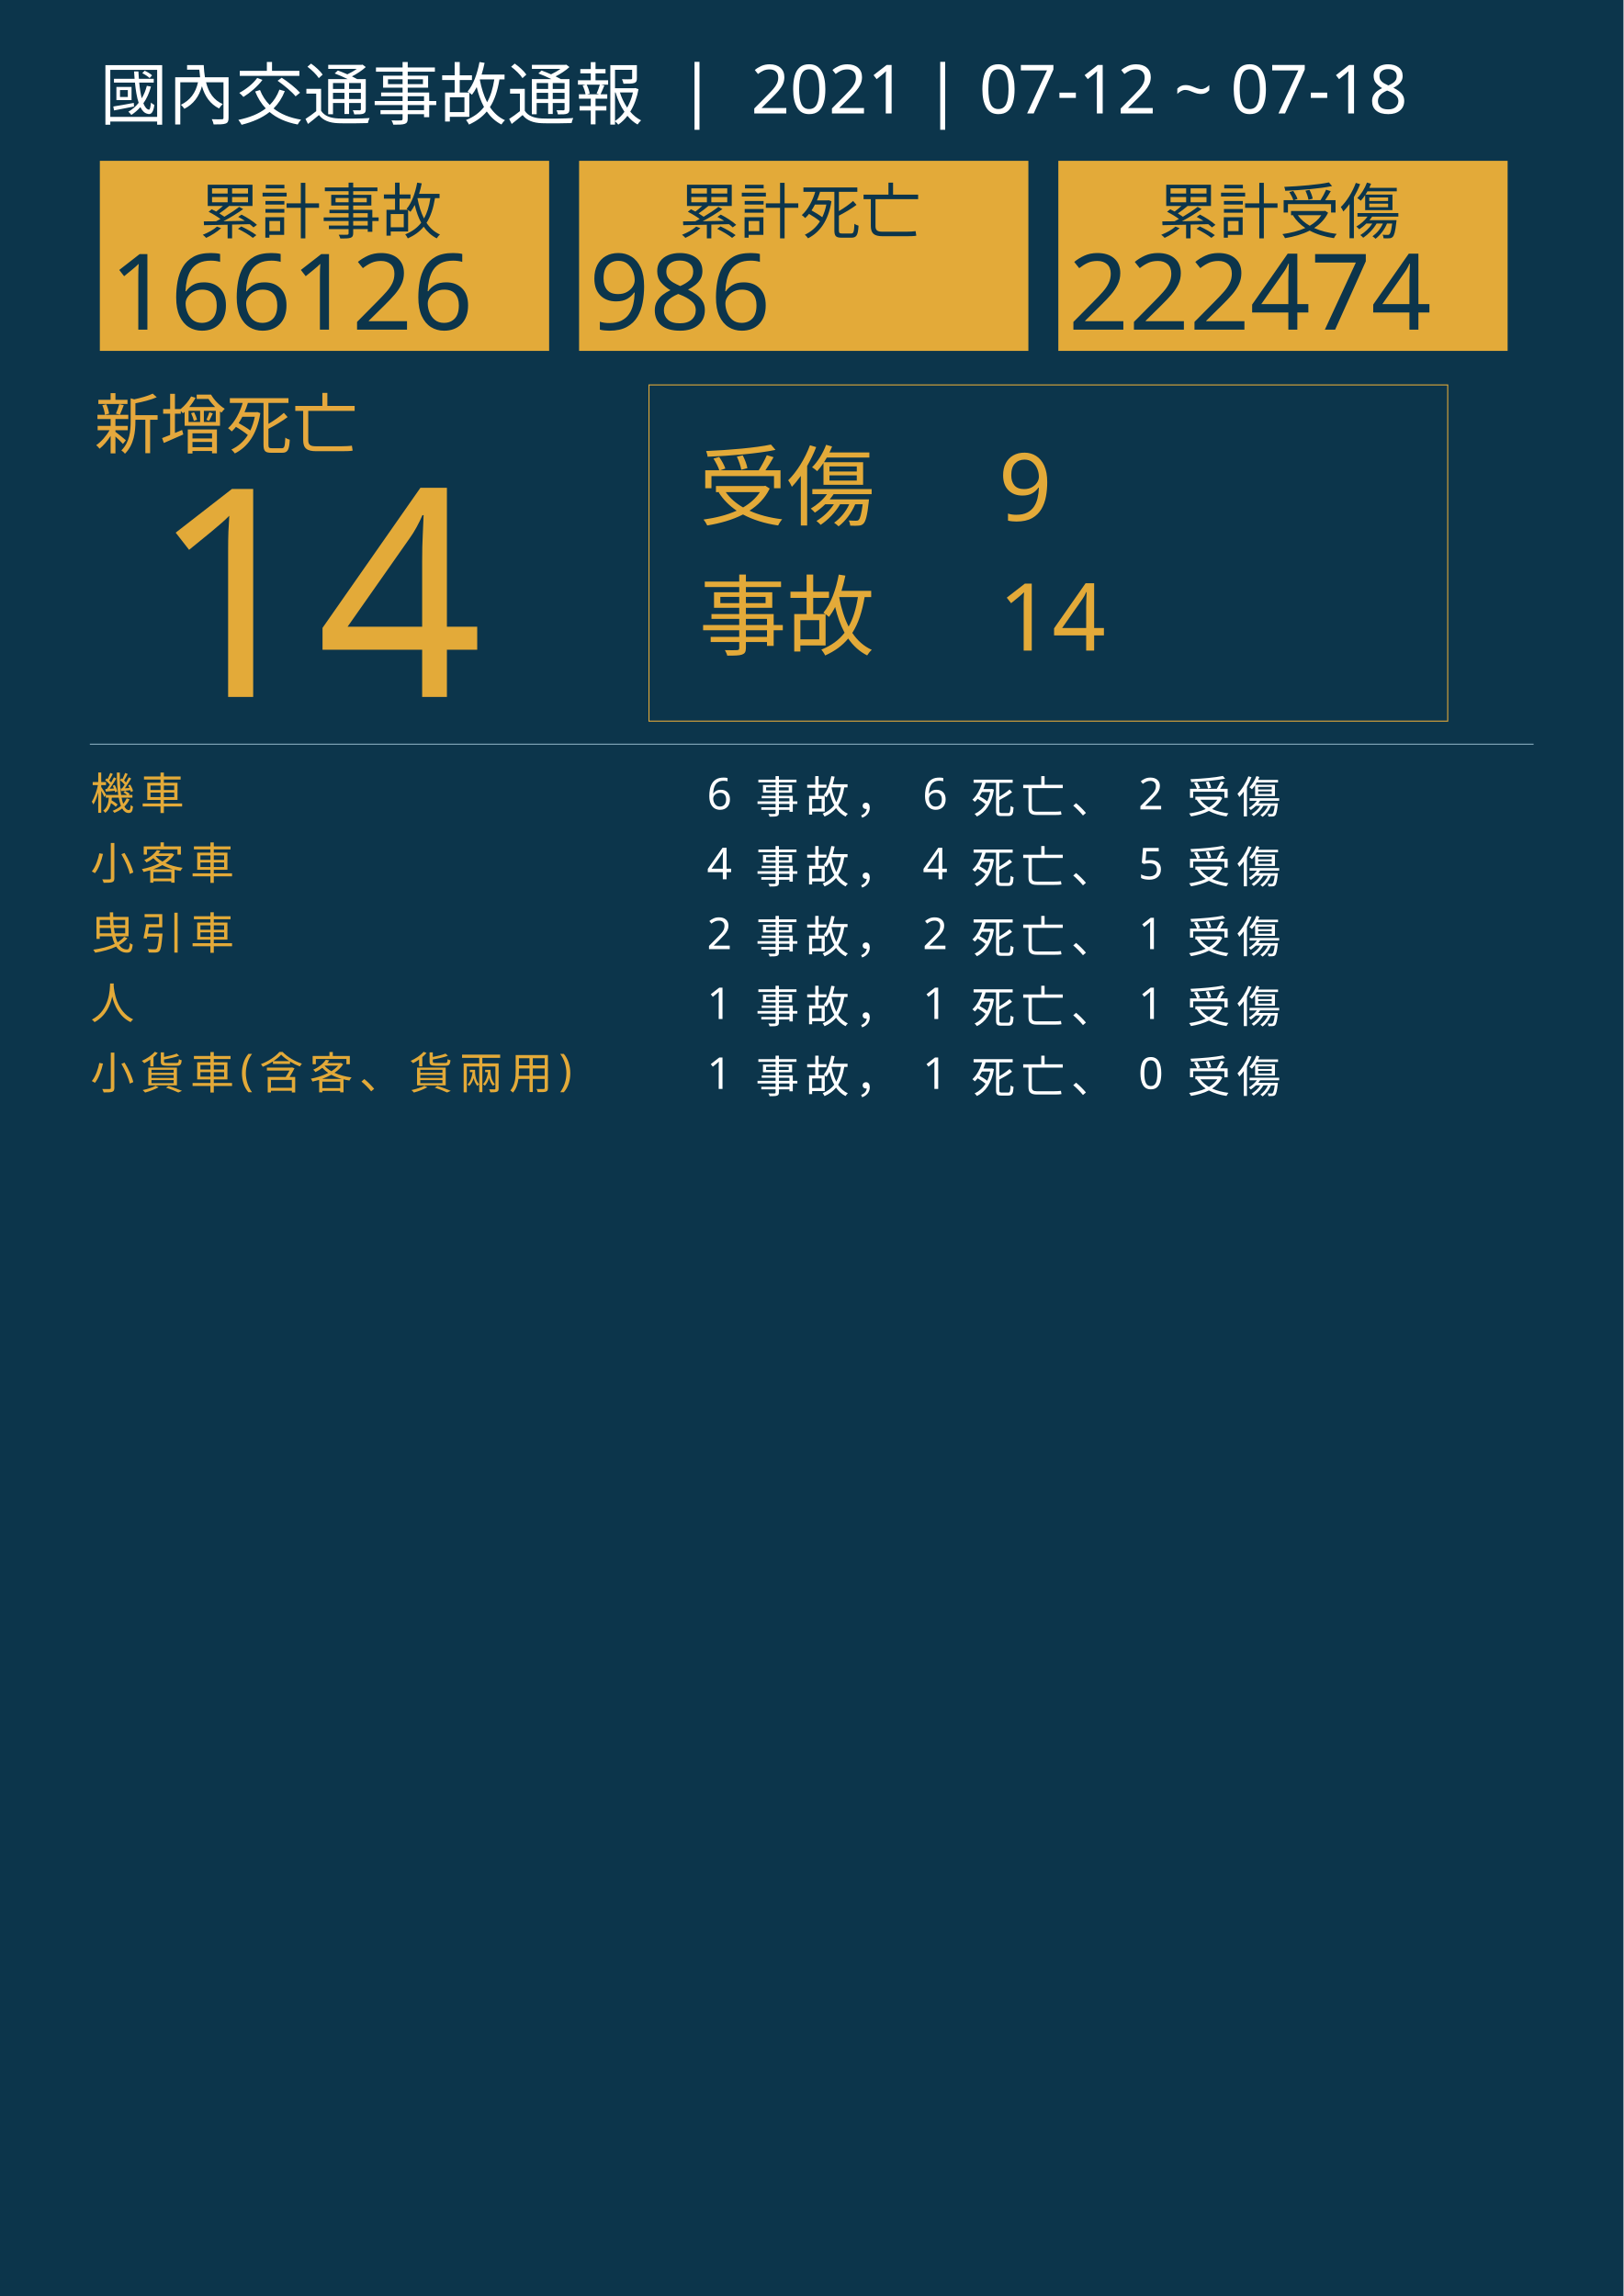
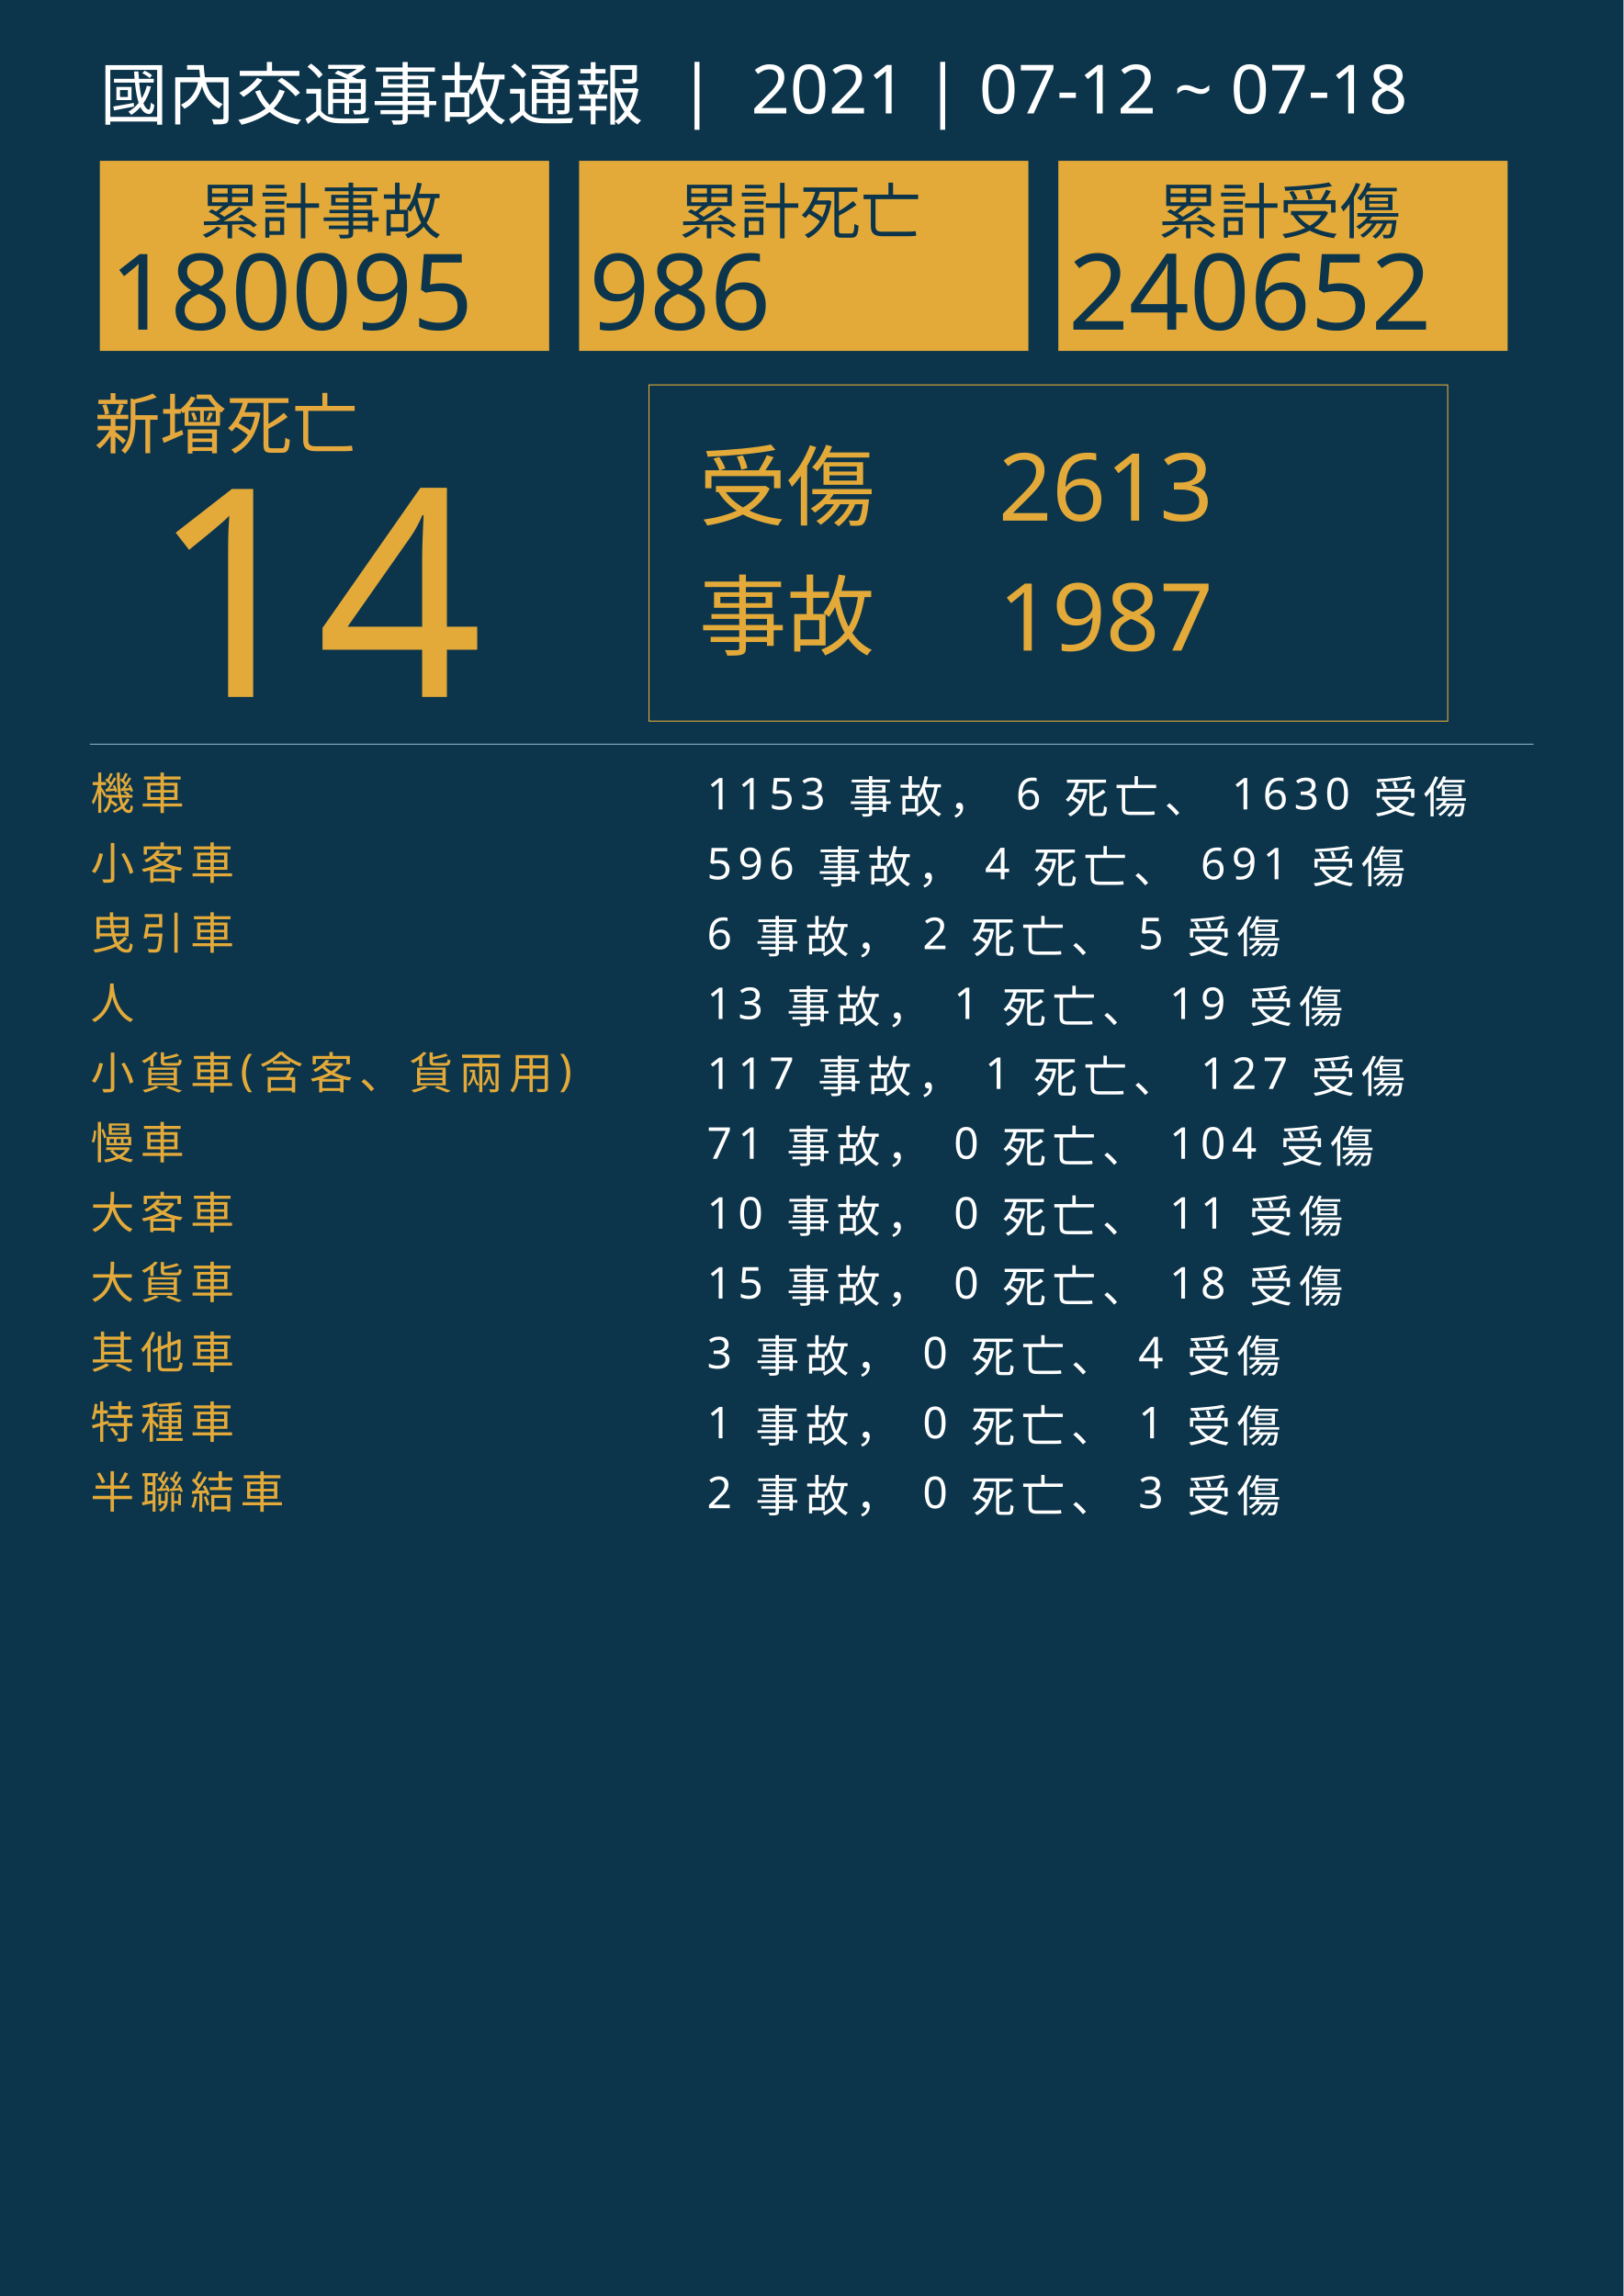
<svg xmlns="http://www.w3.org/2000/svg" version="1.1" id="圖層_1" x="0px" y="0px" viewBox="0 0 1626 2300" style="enable-background:new 0 0 1626 2300;" xml:space="preserve">
  <style type="text/css">
	.st0{fill:#0C354B;}
	.st1{fill:#E5A83D;}
	.st2{font-family:'NotoSansCJKtc-Bold-B5pc-H';}
	.st3{font-size:66px;}
	.st4{fill:#E3AA39;}
	.st5{font-family:'Arial-BoldMT';}
	.st6{font-size:291.776px;}
	.st7{fill:none;stroke:#E3AA39;stroke-miterlimit:10;}
	.st8{font-family:'NotoSansCJKtc-Light-B5pc-H';}
	.st9{font-size:88px;}
	.st10{font-family:'NotoSansCJKtc-Medium-B5pc-H';}
	.st11{font-size:94px;}
	.st12{fill:none;stroke:#8AAFC1;stroke-miterlimit:10;}
	.st13{font-size:60.649px;}
	.st14{font-size:106px;}
	.st15{fill:none;}
	.st16{font-size:44px;}
	.st17{letter-spacing:6;}
	.st18{fill:#FFFFFF;}
	.st19{letter-spacing:1;}
	.st20{font-size:68px;}
</style>
  <rect class="st0" width="1626" height="2300" />
  <text transform="matrix(1 0 0 1 94.5001 449.017)" class="st1 st2 st3">新增死亡</text>
  <g>
    <text transform="matrix(1 0 0 1 150 698.1412)" class="st4 st5 st6">14</text>
  </g>
  <g>
    <rect x="650" y="385.6" class="st7" width="800" height="336.8" />
    <g>
      <text transform="matrix(1 0 0 1 700 519.593)" class="st4 st8 st9">受傷</text>
-       <text transform="matrix(1 0 0 1 1000 521.5084)" class="st4 st10 st11">9</text>
-       <text transform="matrix(1 0 0 1 1000 651.7274)" class="st4 st10 st11">14</text>
+       <text transform="matrix(1 0 0 1 1000 521.5084)" class="st4 st10 st11">2613</text>
+       <text transform="matrix(1 0 0 1 1000 651.7274)" class="st4 st10 st11">1987</text>
      <text transform="matrix(1 0 0 1 700 649.4965)" class="st4 st8 st9">事故</text>
    </g>
  </g>
  <line class="st12" x1="90" y1="745.5" x2="1536" y2="745.5" />
  <g>
    <g>
      <rect x="100" y="161.1" class="st4" width="450" height="190.4" />
      <g>
        <text transform="matrix(1 0 0 1 200 233.9079)" class="st0 st10 st13">累計事故</text>
        <g>
-           <text transform="matrix(1 0 0 1 110 330.2121)" class="st0 st5 st14">166126</text>
+           <text transform="matrix(1 0 0 1 110 330.2121)" class="st0 st5 st14">180095</text>
        </g>
      </g>
    </g>
    <g>
      <rect x="580" y="161.1" class="st4" width="450" height="190.4" />
      <g>
        <text transform="matrix(1 0 0 1 680 233.908)" class="st0 st10 st13">累計死亡</text>
        <g>
          <text transform="matrix(1 0 0 1 590 330.2122)" class="st0 st5 st14">986</text>
        </g>
      </g>
    </g>
    <g>
      <rect x="1060" y="161.1" class="st4" width="450" height="190.4" />
      <g>
        <text transform="matrix(1 0 0 1 1160 233.908)" class="st0 st10 st13">累計受傷</text>
        <g>
-           <text transform="matrix(1 0 0 1 1070 330.2122)" class="st0 st5 st14">222474</text>
+           <text transform="matrix(1 0 0 1 1070 330.2122)" class="st0 st5 st14">240652</text>
        </g>
      </g>
    </g>
  </g>
  <rect x="90.6" y="772.1" class="st15" width="1141.8" height="314.8" />
  <text transform="matrix(1 0 0 1 90.5591 810.7965)">
    <tspan x="0" y="0" class="st4 st10 st16 st17">機車</tspan>
-     <tspan x="600" y="0" class="st18 st10 st16 st17"> 6 事故， 6 死亡、 2 受傷</tspan>
+     <tspan x="600" y="0" class="st18 st10 st16 st17"> 1153 事故， 6 死亡、 1630 受傷</tspan>
    <tspan x="0" y="70" class="st4 st10 st16 st17">小客車</tspan>
-     <tspan x="600" y="70" class="st18 st10 st16 st17"> 4 事故， 4 死亡、 5 受傷</tspan>
+     <tspan x="600" y="70" class="st18 st10 st16 st17"> 596 事故， 4 死亡、 691 受傷</tspan>
    <tspan x="0" y="140" class="st4 st10 st16 st17">曳引車</tspan>
-     <tspan x="600" y="140" class="st18 st10 st16 st17"> 2 事故， 2 死亡、 1 受傷</tspan>
+     <tspan x="600" y="140" class="st18 st10 st16 st17"> 6 事故， 2 死亡、 5 受傷</tspan>
    <tspan x="0" y="210" class="st4 st10 st16 st17">人</tspan>
-     <tspan x="600" y="210" class="st18 st10 st16 st17"> 1 事故， 1 死亡、 1 受傷</tspan>
+     <tspan x="600" y="210" class="st18 st10 st16 st17"> 13 事故， 1 死亡、 19 受傷</tspan>
    <tspan x="0" y="280" class="st4 st10 st16 st17">小貨車(含客、貨兩用)</tspan>
-     <tspan x="600" y="280" class="st18 st10 st16 st17"> 1 事故， 1 死亡、 0 受傷</tspan>
+     <tspan x="600" y="280" class="st18 st10 st16 st17"> 117 事故， 1 死亡、 127 受傷</tspan>
+     <tspan x="0" y="350" class="st4 st10 st16 st17">慢車</tspan>
+     <tspan x="600" y="350" class="st18 st10 st16 st17"> 71 事故， 0 死亡、 104 受傷</tspan>
+     <tspan x="0" y="420" class="st4 st10 st16 st17">大客車</tspan>
+     <tspan x="600" y="420" class="st18 st10 st16 st17"> 10 事故， 0 死亡、 11 受傷</tspan>
+     <tspan x="0" y="490" class="st4 st10 st16 st17">大貨車</tspan>
+     <tspan x="600" y="490" class="st18 st10 st16 st17"> 15 事故， 0 死亡、 18 受傷</tspan>
+     <tspan x="0" y="560" class="st4 st10 st16 st17">其他車</tspan>
+     <tspan x="600" y="560" class="st18 st10 st16 st17"> 3 事故， 0 死亡、 4 受傷</tspan>
+     <tspan x="0" y="630" class="st4 st10 st16 st17">特種車</tspan>
+     <tspan x="600" y="630" class="st18 st10 st16 st17"> 1 事故， 0 死亡、 1 受傷</tspan>
+     <tspan x="0" y="700" class="st4 st10 st16 st17">半聯結車</tspan>
+     <tspan x="600" y="700" class="st18 st10 st16 st17"> 2 事故， 0 死亡、 3 受傷</tspan>
  </text>
  <text transform="matrix(1 0 0 1 100 119.2712)" class="st18 st8 st20">國內交通事故通報  |  2021 | 07-12 ~ 07-18</text>
</svg>
